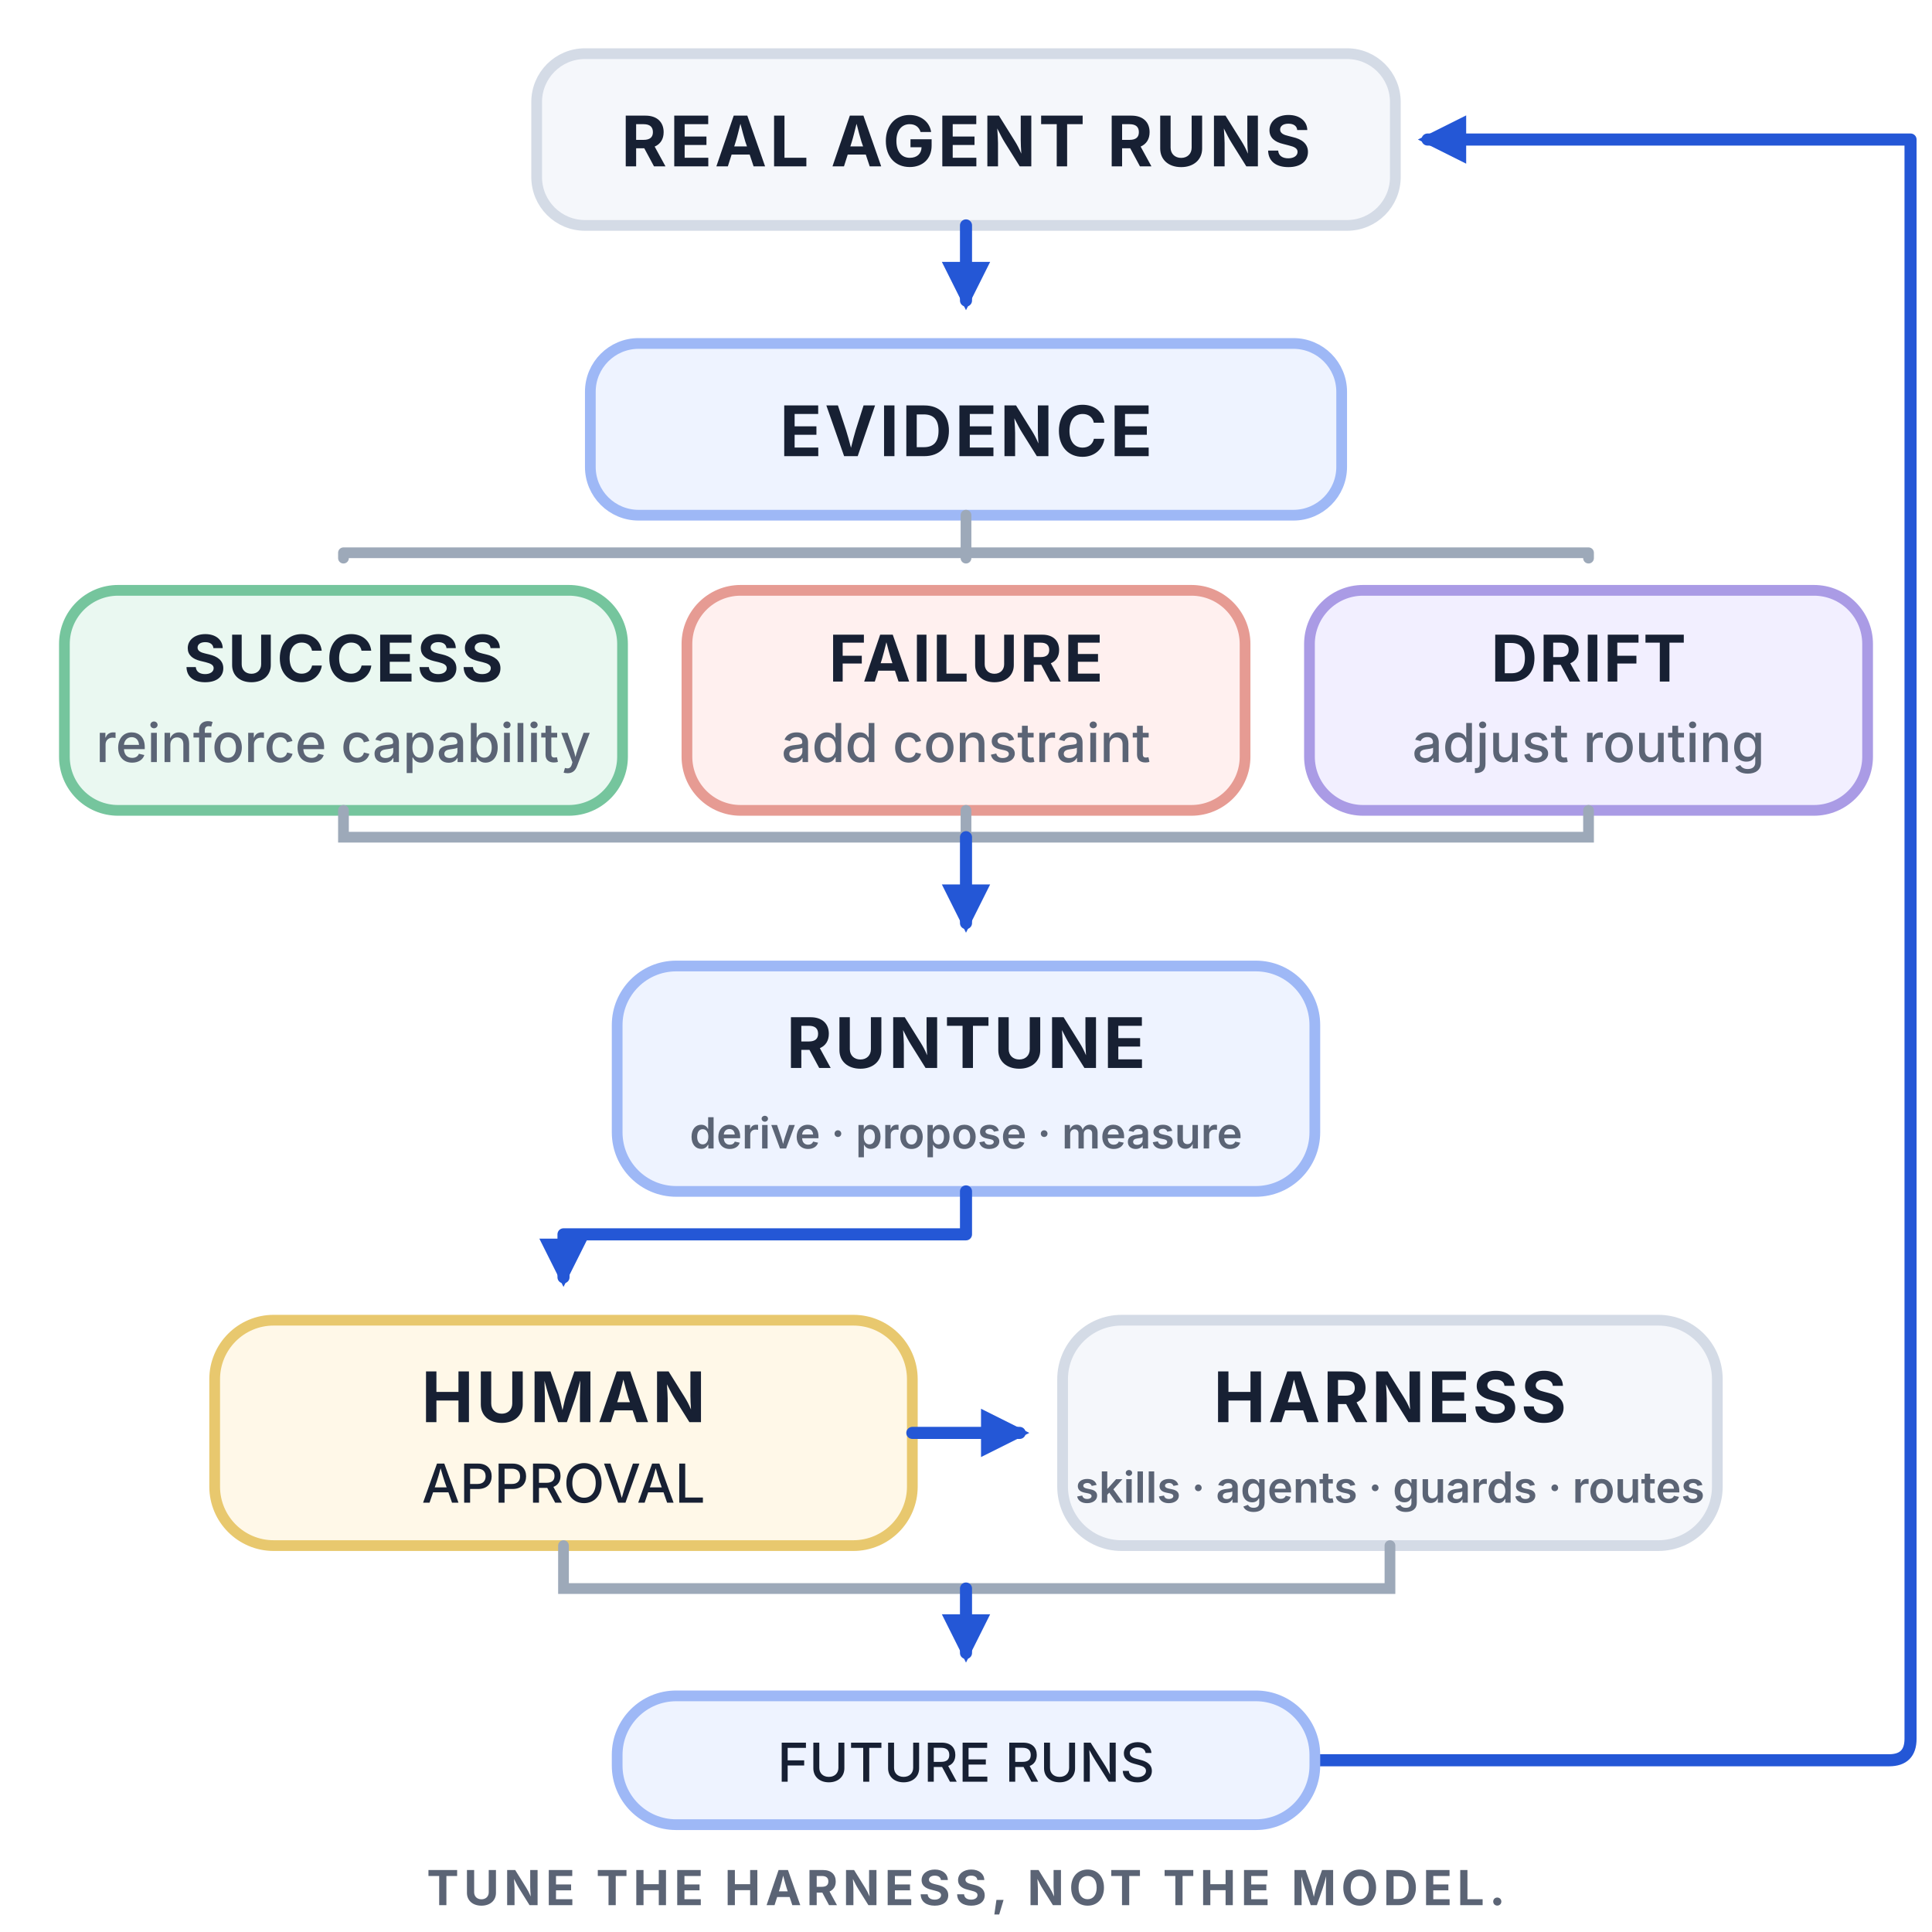
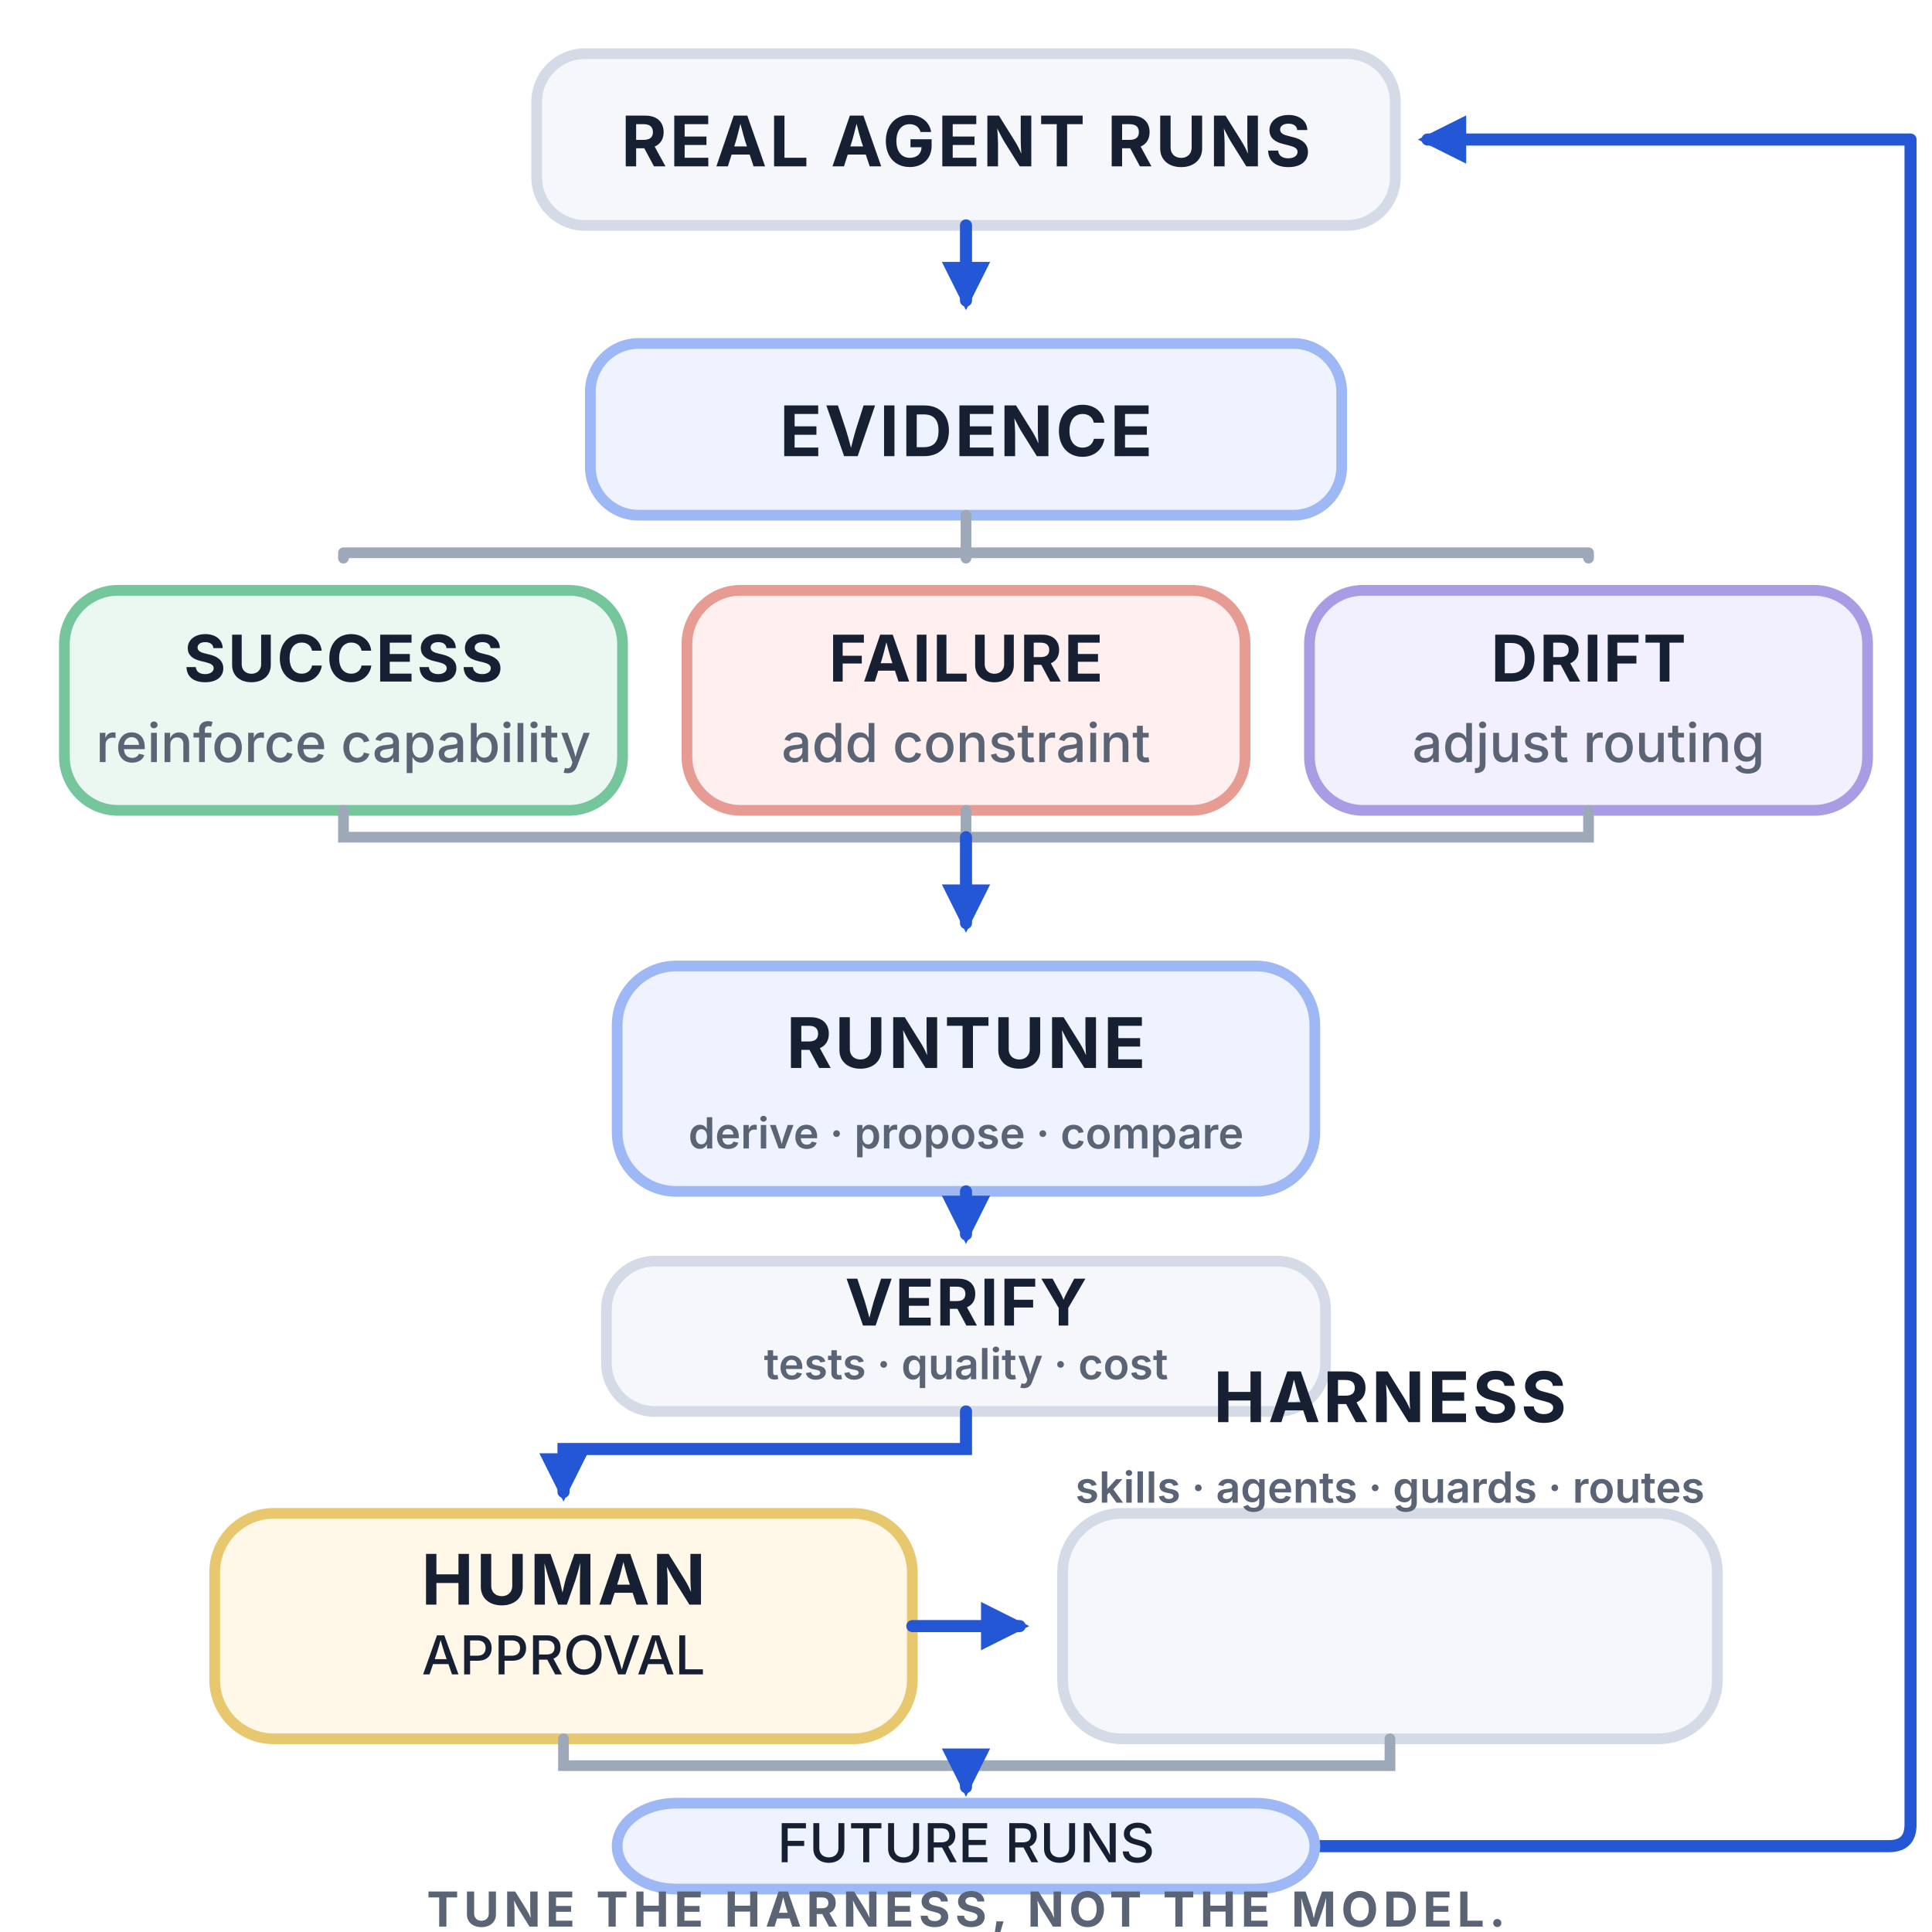
<svg xmlns="http://www.w3.org/2000/svg" width="360" height="360" viewBox="0 0 360 360" role="img" aria-labelledby="title desc">
  <style>
    :root { color-scheme: light dark; }
    .ink { fill: #172033; }
    .muted { fill: #5b6475; }
    .line { stroke: #9da9b9; }
    .accent { fill: #2457d6; }
    .accent-line { stroke: #2457d6; }
    .panel { fill: #f5f7fb; stroke: #d4dbe6; }
    .panel-strong { fill: #eef3ff; stroke: #9eb8f6; }
    .panel-warm { fill: #fff8e8; stroke: #e8c86e; }
    .branch-success { fill: #eaf8f1; stroke: #75c59d; }
    .branch-failure { fill: #fff0ef; stroke: #e69b93; }
    .branch-drift { fill: #f2efff; stroke: #aa9be5; }
    @media (prefers-color-scheme: dark) {
      .ink { fill: #eef3fb; }
      .muted { fill: #aeb9ca; }
      .line { stroke: #526070; }
      .accent { fill: #8aadff; }
      .accent-line { stroke: #8aadff; }
      .panel { fill: #182231; stroke: #3f4d60; }
      .panel-strong { fill: #1b2d52; stroke: #6689df; }
      .panel-warm { fill: #332c1c; stroke: #987f38; }
      .branch-success { fill: #173529; stroke: #4e9f78; }
      .branch-failure { fill: #3a2425; stroke: #aa665f; }
      .branch-drift { fill: #2c2843; stroke: #8073bd; }
    }
    text { font-family: -apple-system, BlinkMacSystemFont, "Segoe UI", sans-serif; }
    .eyebrow { font-size: 9px; font-weight: 700; letter-spacing: .9px; }
    .label { font-size: 13px; font-weight: 750; letter-spacing: .5px; }
    .branch-label { font-size: 12px; font-weight: 750; letter-spacing: .35px; }
    .body { font-size: 10px; font-weight: 500; }
    .micro { font-size: 8px; font-weight: 600; }
  </style>
  <defs>
    <marker id="arrow" viewBox="0 0 10 10" refX="8" refY="5" markerWidth="4" markerHeight="4" orient="auto">
      <path d="M 0 0 L 10 5 L 0 10 z" class="accent" />
    </marker>
  </defs>
-   <path d="M245 328 H352 Q356 328 356 324 V26 Q356 26 352 26 H266" fill="none" class="accent-line" stroke-width="2.25" stroke-linecap="round" stroke-linejoin="round" marker-end="url(#arrow)" />
+   <path d="M245 344 H352 Q356 344 356 340 V26 Q356 26 352 26 H266" fill="none" class="accent-line" stroke-width="2.25" stroke-linecap="round" stroke-linejoin="round" marker-end="url(#arrow)" />
  <rect x="100" y="10" width="160" height="32" rx="9" class="panel" stroke-width="2" />
  <text x="180" y="31" text-anchor="middle" class="label ink">REAL AGENT RUNS</text>
  <path d="M180 42 V56" fill="none" class="accent-line" stroke-width="2.25" stroke-linecap="round" marker-end="url(#arrow)" />
  <rect x="110" y="64" width="140" height="32" rx="9" class="panel-strong" stroke-width="2" />
  <text x="180" y="85" text-anchor="middle" class="label ink">EVIDENCE</text>
  <path d="M180 96 V103 H64 M180 103 H296 M64 103 V104 M180 103 V104 M296 103 V104" fill="none" class="line" stroke-width="2" stroke-linecap="round" />
  <rect x="12" y="110" width="104" height="41" rx="10" class="branch-success" stroke-width="2" />
  <text x="64" y="127" text-anchor="middle" class="branch-label ink">SUCCESS</text>
  <text x="64" y="142" text-anchor="middle" class="body muted">reinforce capability</text>
  <rect x="128" y="110" width="104" height="41" rx="10" class="branch-failure" stroke-width="2" />
  <text x="180" y="127" text-anchor="middle" class="branch-label ink">FAILURE</text>
  <text x="180" y="142" text-anchor="middle" class="body muted">add constraint</text>
  <rect x="244" y="110" width="104" height="41" rx="10" class="branch-drift" stroke-width="2" />
  <text x="296" y="127" text-anchor="middle" class="branch-label ink">DRIFT</text>
  <text x="296" y="142" text-anchor="middle" class="body muted">adjust routing</text>
  <path d="M64 151 V156 H180 M180 151 V156 M296 151 V156 H180" fill="none" class="line" stroke-width="2" stroke-linecap="round" />
  <path d="M180 156 V172" fill="none" class="accent-line" stroke-width="2.25" stroke-linecap="round" marker-end="url(#arrow)" />
  <rect x="115" y="180" width="130" height="42" rx="11" class="panel-strong" stroke-width="2" />
  <text x="180" y="199" text-anchor="middle" class="label ink">RUNTUNE</text>
-   <text x="180" y="214" text-anchor="middle" class="micro muted">derive · propose · measure</text>
-   <path d="M180 222 V230 H105 V238" fill="none" class="accent-line" stroke-width="2.25" stroke-linecap="round" stroke-linejoin="round" marker-end="url(#arrow)" />
-   <rect x="40" y="246" width="130" height="42" rx="11" class="panel-warm" stroke-width="2" />
-   <text x="105" y="265" text-anchor="middle" class="label ink">HUMAN</text>
-   <text x="105" y="280" text-anchor="middle" class="body ink">APPROVAL</text>
-   <path d="M170 267 H190" fill="none" class="accent-line" stroke-width="2.25" stroke-linecap="round" marker-end="url(#arrow)" />
-   <rect x="198" y="246" width="122" height="42" rx="11" class="panel" stroke-width="2" />
+   <text x="180" y="214" text-anchor="middle" class="micro muted">derive · propose · compare</text>
+   <path d="M180 222 V230" fill="none" class="accent-line" stroke-width="2.25" stroke-linecap="round" stroke-linejoin="round" marker-end="url(#arrow)" />
+   <rect x="113" y="235" width="134" height="28" rx="9" class="panel" stroke-width="2" />
+   <text x="180" y="247" text-anchor="middle" class="branch-label ink">VERIFY</text>
+   <text x="180" y="257" text-anchor="middle" class="micro muted">tests · quality · cost</text>
+   <path d="M180 263 V270 H105 V278" fill="none" class="accent-line" stroke-width="2.25" stroke-linecap="round" marker-end="url(#arrow)" />
+   <rect x="40" y="282" width="130" height="42" rx="11" class="panel-warm" stroke-width="2" />
+   <text x="105" y="299" text-anchor="middle" class="label ink">HUMAN</text>
+   <text x="105" y="312" text-anchor="middle" class="body ink">APPROVAL</text>
+   <path d="M170 303 H190" fill="none" class="accent-line" stroke-width="2.25" stroke-linecap="round" marker-end="url(#arrow)" />
+   <rect x="198" y="282" width="122" height="42" rx="11" class="panel" stroke-width="2" />
  <text x="259" y="265" text-anchor="middle" class="label ink">HARNESS</text>
  <text x="259" y="280" text-anchor="middle" class="micro muted">skills · agents · guards · routes</text>
-   <path d="M105 288 V296 H180 M259 288 V296 H180" fill="none" class="line" stroke-width="2" stroke-linecap="round" />
-   <path d="M180 296 V308" fill="none" class="accent-line" stroke-width="2.25" stroke-linecap="round" marker-end="url(#arrow)" />
-   <rect x="115" y="316" width="130" height="24" rx="11" class="panel-strong" stroke-width="2" />
-   <text x="180" y="332" text-anchor="middle" class="body ink">FUTURE RUNS</text>
-   <text x="180" y="355" text-anchor="middle" class="eyebrow muted">TUNE THE HARNESS, NOT THE MODEL.</text>
+   <path d="M105 324 V329 H180 M259 324 V329 H180" fill="none" class="line" stroke-width="2" stroke-linecap="round" />
+   <path d="M180 329 V333" fill="none" class="accent-line" stroke-width="2.25" stroke-linecap="round" marker-end="url(#arrow)" />
+   <rect x="115" y="336" width="130" height="16" rx="11" class="panel-strong" stroke-width="2" />
+   <text x="180" y="347" text-anchor="middle" class="body ink">FUTURE RUNS</text>
+   <text x="180" y="359" text-anchor="middle" class="eyebrow muted">TUNE THE HARNESS, NOT THE MODEL.</text>
</svg>
